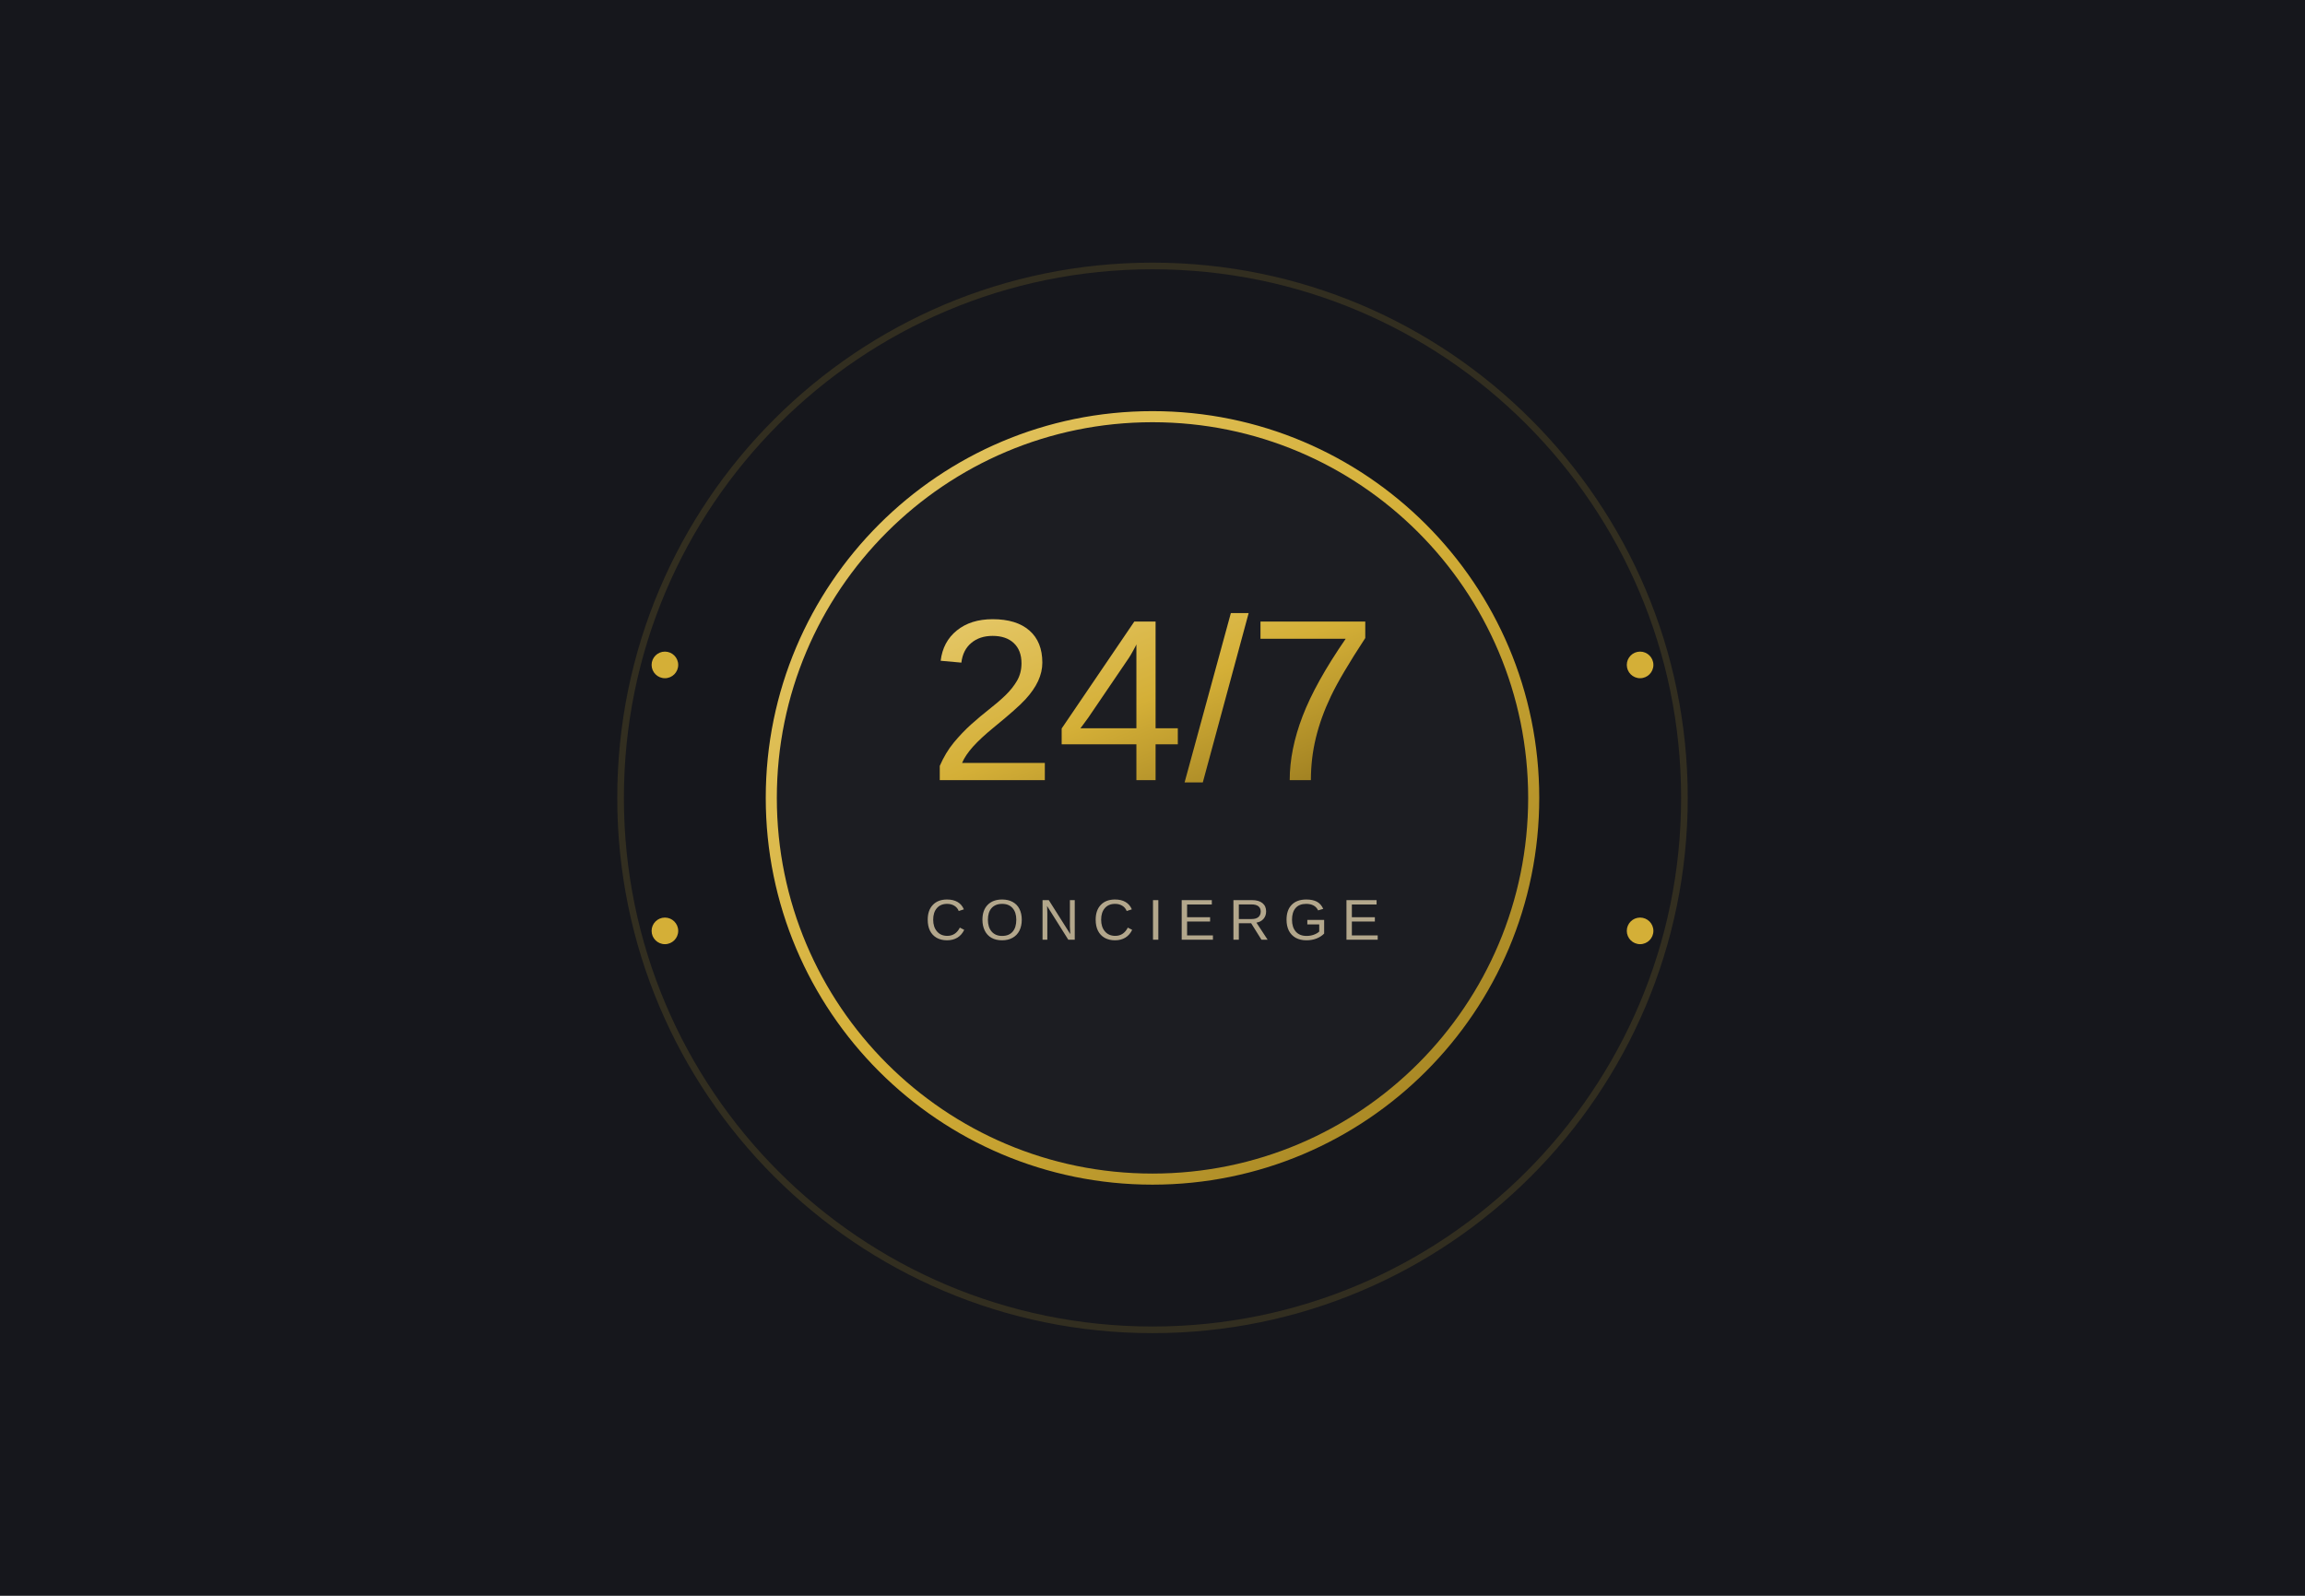
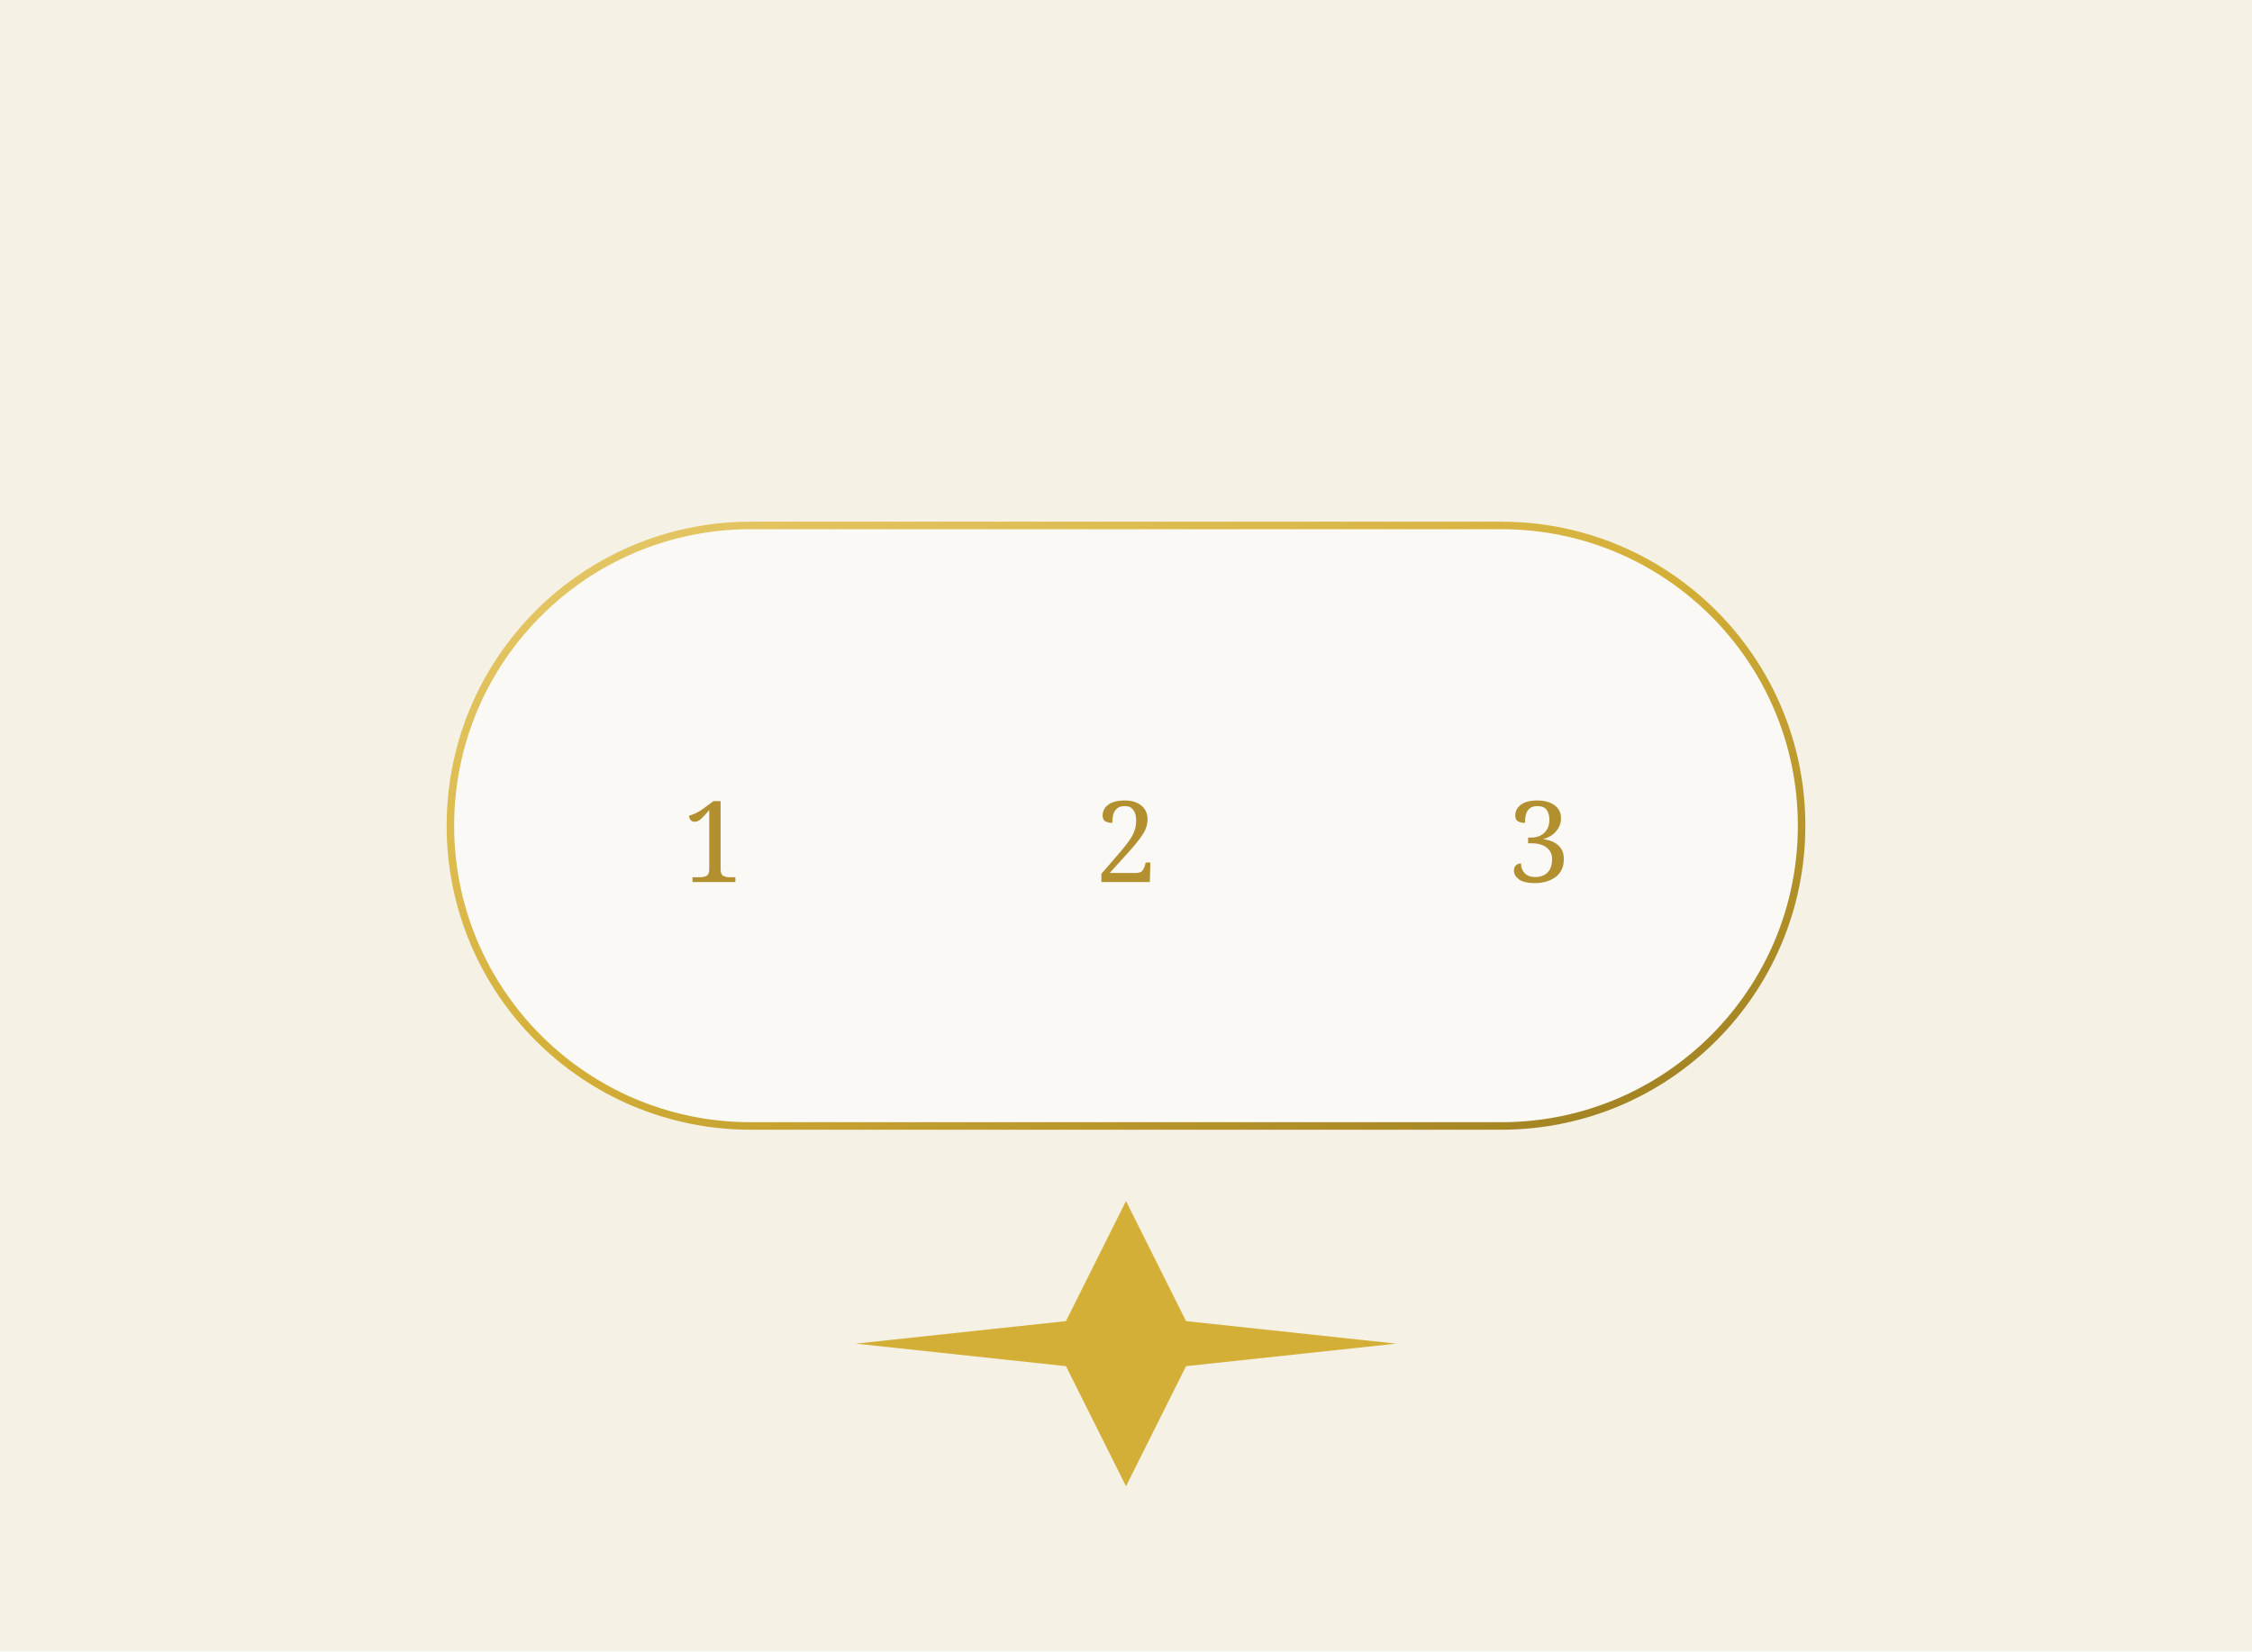
- <svg xmlns="http://www.w3.org/2000/svg" viewBox="0 0 520 360" width="520" height="360">
+ <svg xmlns="http://www.w3.org/2000/svg" viewBox="0 0 600 440" width="600" height="440">
  <defs>
    <linearGradient id="gold" x1="0" y1="0" x2="1" y2="1">
      <stop offset="0" stop-color="#e6c96b" />
      <stop offset="0.5" stop-color="#d4af37" />
      <stop offset="1" stop-color="#9a7b1f" />
    </linearGradient>
  </defs>
-   <rect width="520" height="360" fill="#16171c" />
-   <circle cx="260" cy="180" r="120" fill="none" stroke="#d4af37" stroke-opacity="0.15" stroke-width="1.5" />
-   <circle cx="260" cy="180" r="86" fill="#1c1d22" stroke="url(#gold)" stroke-width="2.5" />
-   <text x="260" y="176" text-anchor="middle" font-family="Arial" font-size="52" fill="url(#gold)">24/7</text>
-   <text x="260" y="212" text-anchor="middle" font-family="Arial" font-size="13" fill="#b3a78c" letter-spacing="3">CONCIERGE</text>
-   <circle cx="150" cy="150" r="3" fill="#d4af37" />
-   <circle cx="370" cy="150" r="3" fill="#d4af37" />
-   <circle cx="150" cy="210" r="3" fill="#d4af37" />
-   <circle cx="370" cy="210" r="3" fill="#d4af37" />
+   <rect width="600" height="440" fill="#f6f1e5" />
+   <rect x="120" y="140" width="360" height="160" rx="80" fill="#faf9f6" stroke="url(#gold)" stroke-width="2" />
+   <g font-family="Georgia, serif" fill="#b3902f" font-size="30">
+     <text x="190" y="235" text-anchor="middle">1</text>
+     <text x="300" y="235" text-anchor="middle">2</text>
+     <text x="410" y="235" text-anchor="middle">3</text>
+   </g>
+   <path d="M300 320 L316 352 L372 358 L316 364 L300 396 L284 364 L228 358 L284 352 Z" fill="#d4af37" />
</svg>
